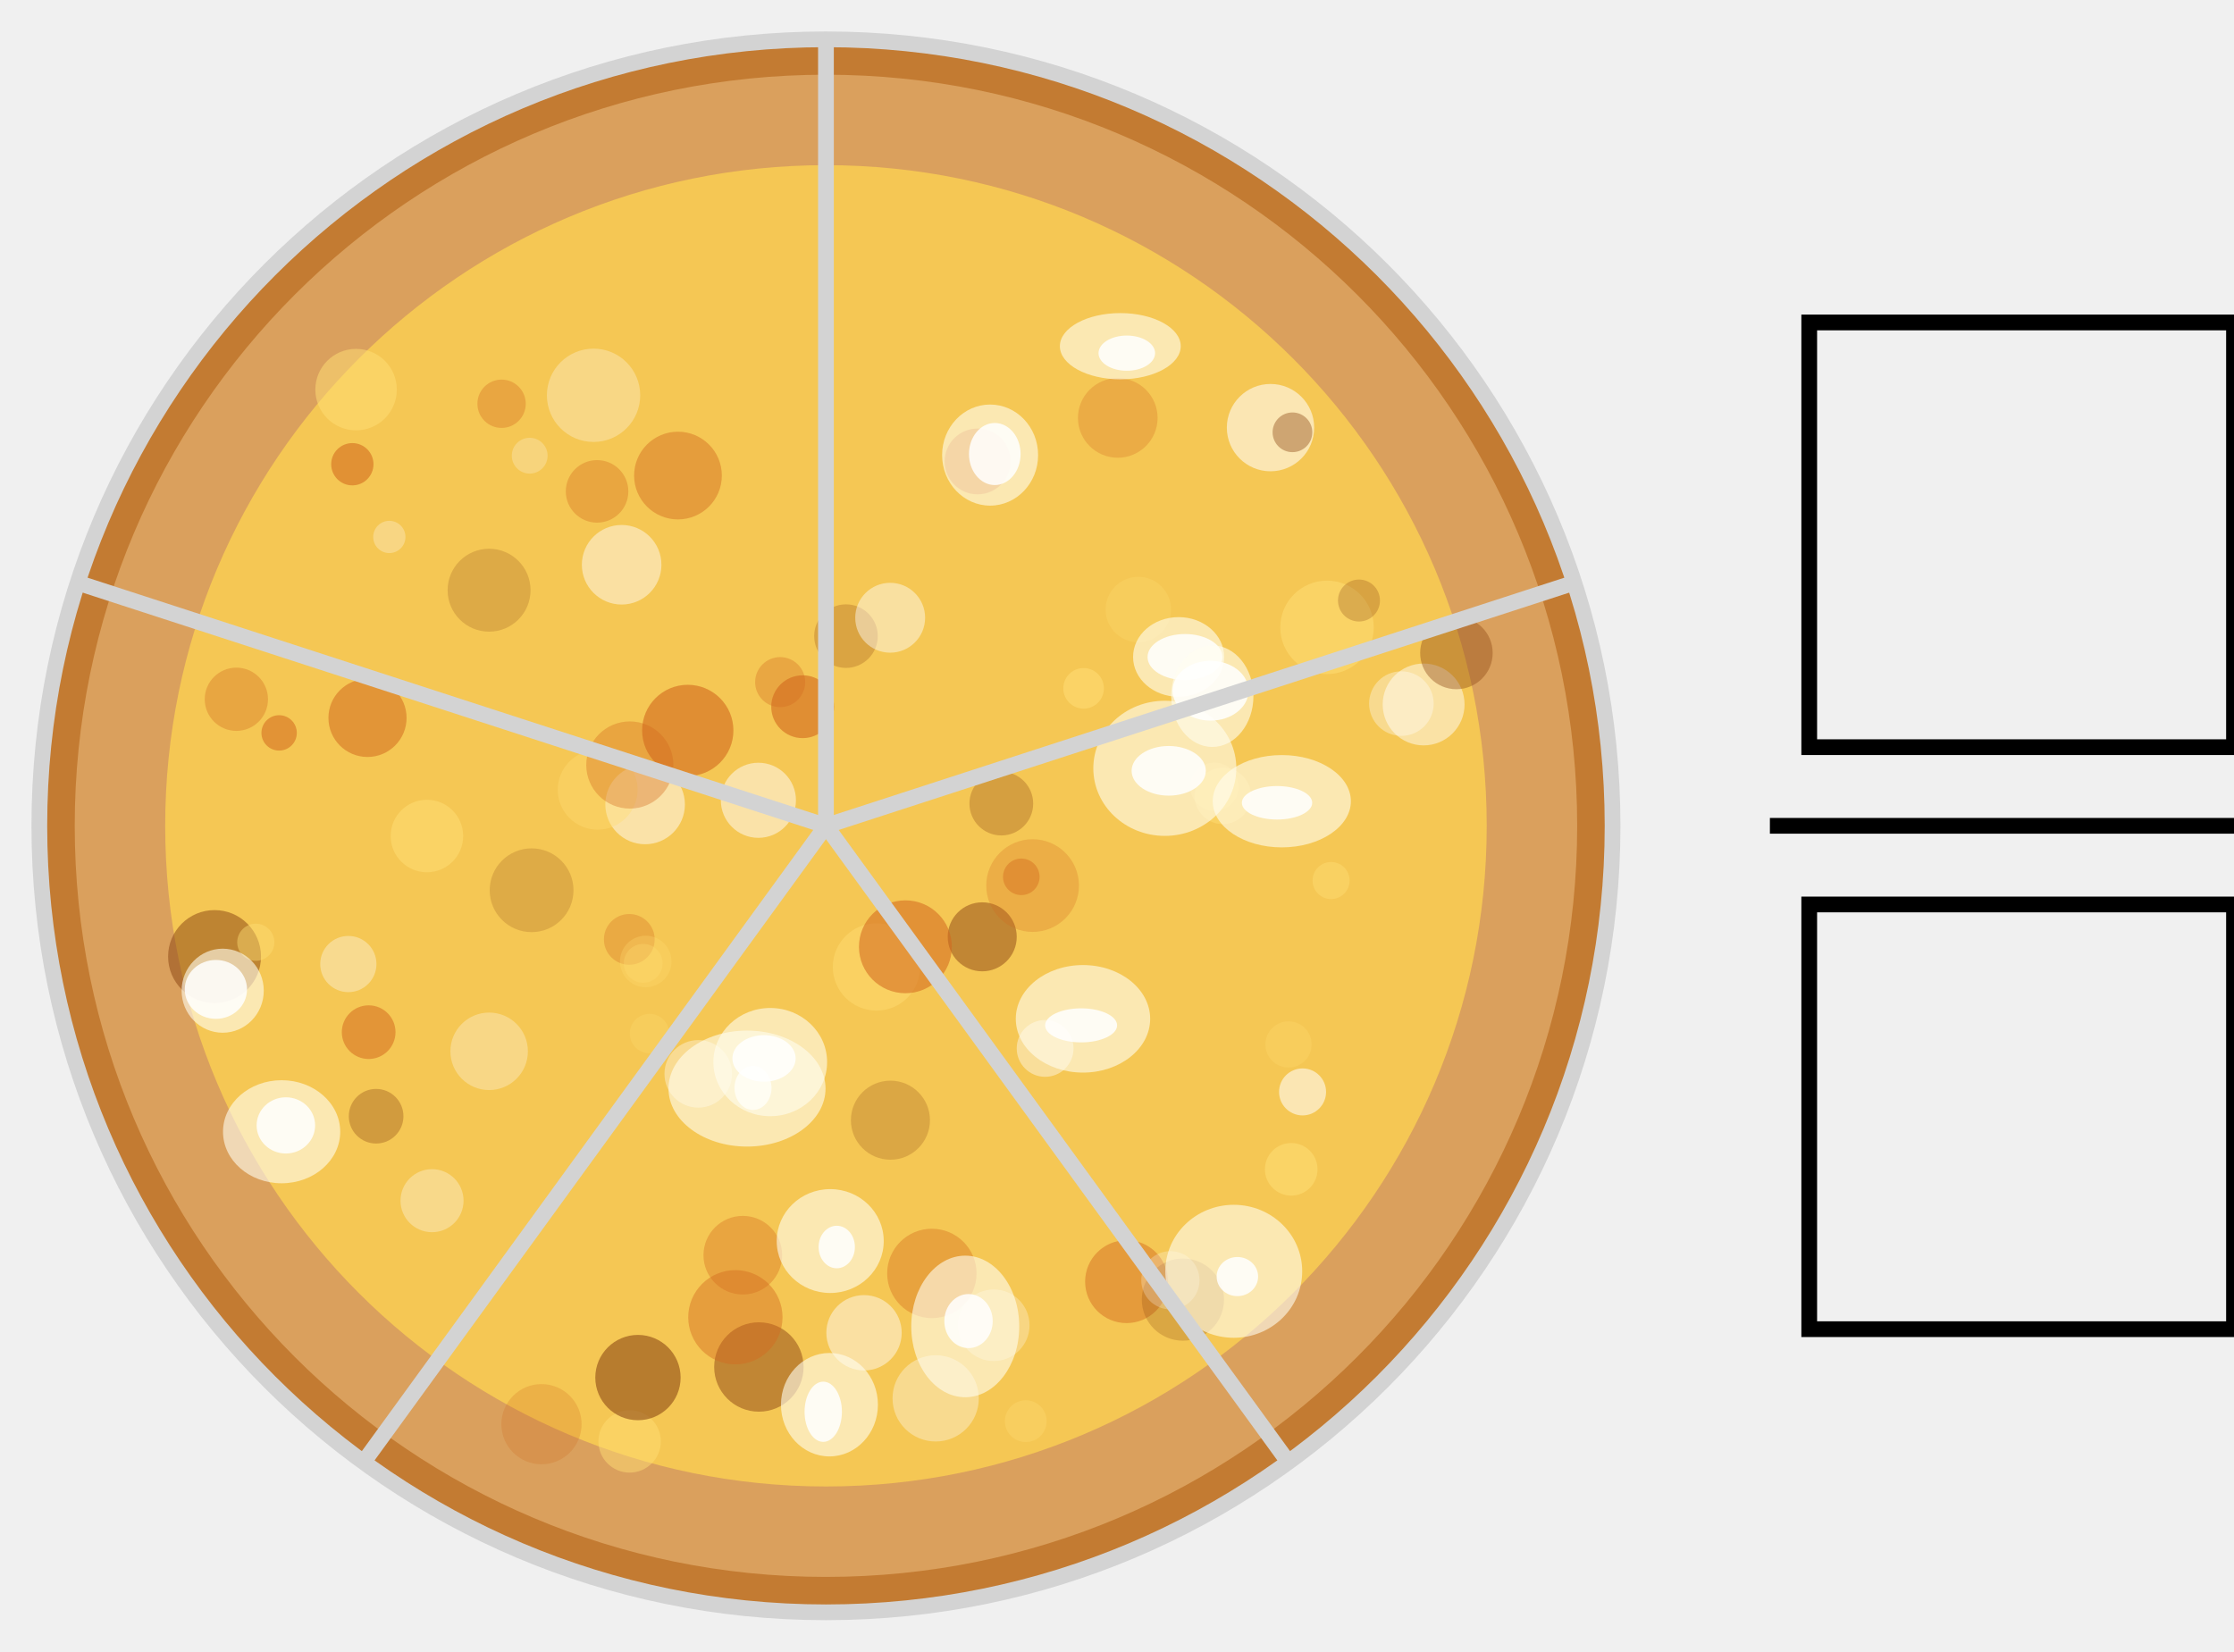
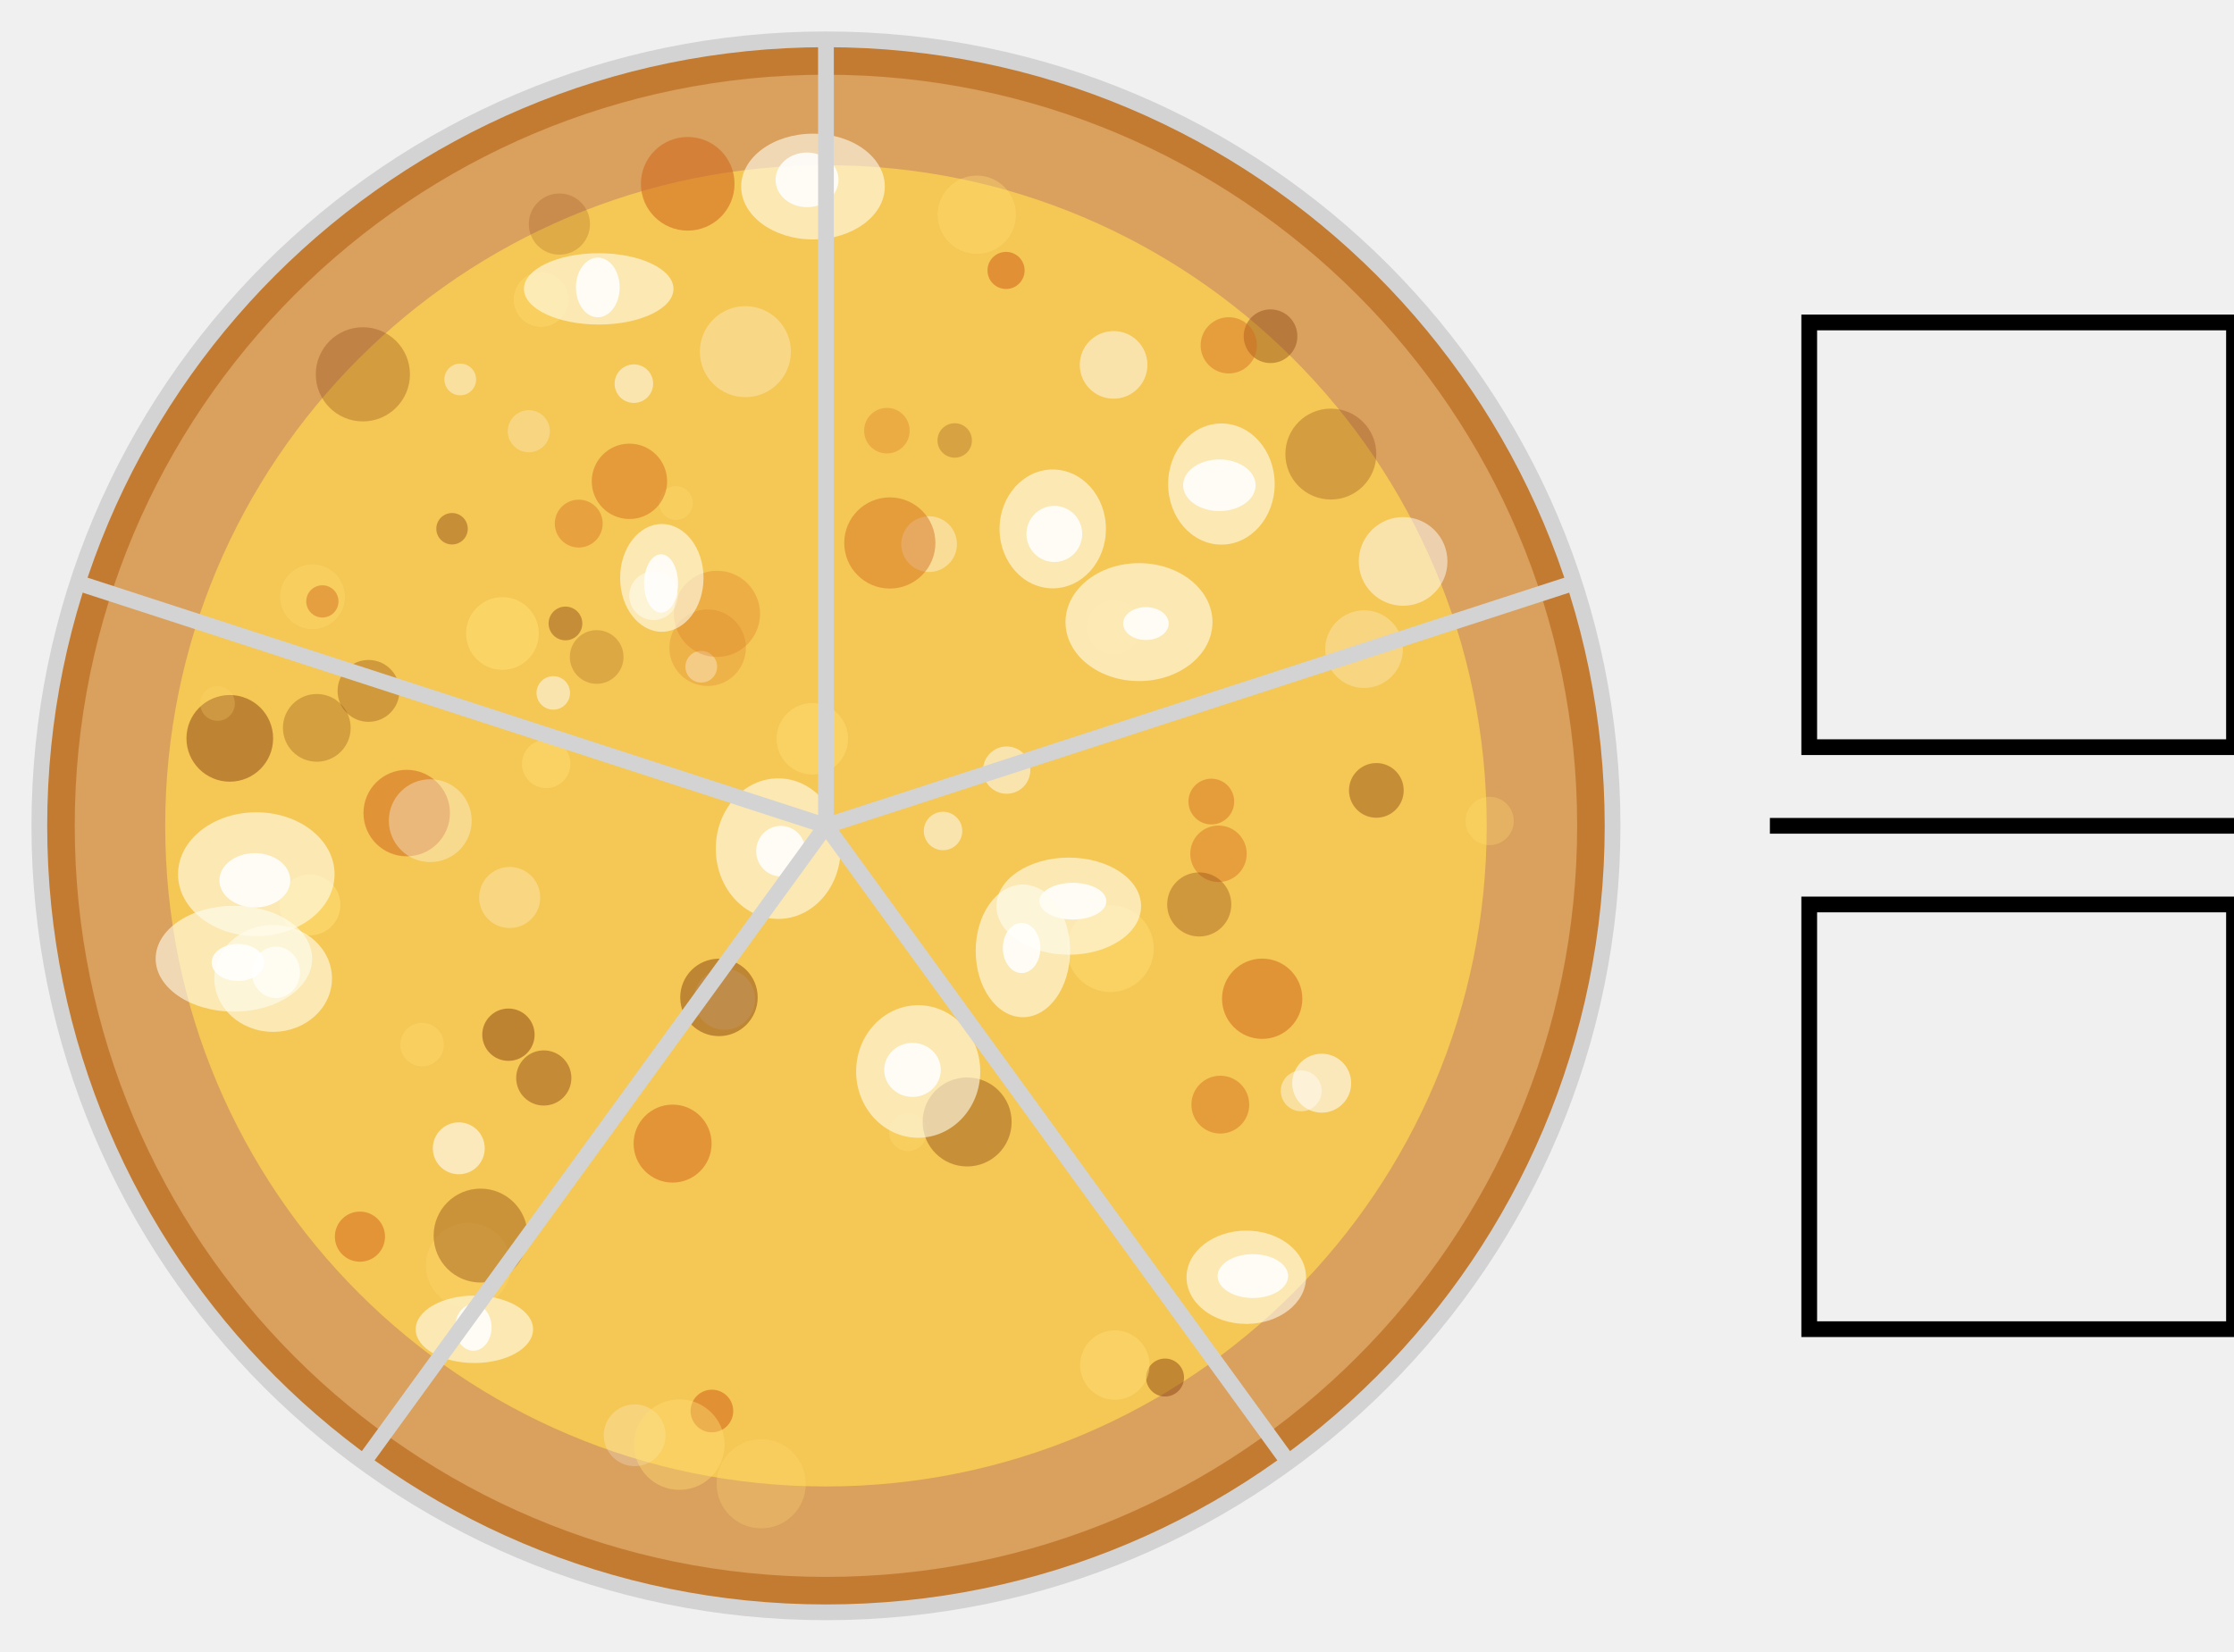
<svg xmlns="http://www.w3.org/2000/svg" xmlns:xlink="http://www.w3.org/1999/xlink" width="284.0" height="210" viewBox="0 0 284.0 210">
  <defs>
-     <clipPath id="clip-4538421072-4473445328">
+     <clipPath id="clip-4575792976-4510819024">
      <circle cx="105.0" cy="105.0" r="100" fill="none" />
    </clipPath>
  </defs>
  <g>
    <circle cx="105.0" cy="105.0" r="100" fill="#F5C754" />
-     <use xlink:href="#clip-4538421072-4473445328" />
-     <g clip-path="url(#clip-4538421072-4473445328)">
+     <use xlink:href="#clip-4575792976-4510819024" />
+     <g clip-path="url(#clip-4575792976-4510819024)">
      <circle cx="105.0" cy="105.0" r="92" stroke="#DAA05D" stroke-width="16" fill="none" />
      <circle cx="105.0" cy="105.0" r="98" stroke="#C37B32" stroke-width="5" fill="none" />
-       <circle cx="102.039" cy="89.856" r="3.995" fill="#D2691E" fill-opacity="0.594" />
-       <circle cx="68.837" cy="181.081" r="5.098" fill="#D2691E" fill-opacity="0.227" />
-       <circle cx="80" cy="119.44" r="3.226" fill="#D2691E" fill-opacity="0.305" />
-       <circle cx="80.041" cy="183.27" r="3.967" fill="#FFDE75" fill-opacity="0.481" />
-       <circle cx="163.805" cy="132.797" r="2.941" fill="#FFDE75" fill-opacity="0.263" />
-       <circle cx="54.272" cy="106.297" r="4.609" fill="#FFDE75" fill-opacity="0.513" />
-       <circle cx="96.411" cy="101.754" r="4.775" fill="#FFFFFF" fill-opacity="0.489" />
-       <circle cx="180.98" cy="89.57" r="5.204" fill="#FFFFFF" fill-opacity="0.473" />
-       <circle cx="124.272" cy="58.671" r="4.182" fill="#D2691E" fill-opacity="0.459" />
-       <circle cx="82.089" cy="122.248" r="3.274" fill="#FFDE75" fill-opacity="0.271" />
-       <circle cx="82.01" cy="102.283" r="5.059" fill="#FFFFFF" fill-opacity="0.49" />
-       <circle cx="107.547" cy="80.882" r="4.042" fill="#8B4513" fill-opacity="0.259" />
-       <circle cx="45.267" cy="49.538" r="5.18" fill="#FFDE75" fill-opacity="0.512" />
-       <circle cx="113.197" cy="142.428" r="5.026" fill="#8B4513" fill-opacity="0.239" />
-       <circle cx="161.515" cy="54.371" r="5.552" fill="#FFFFFF" fill-opacity="0.552" />
-       <circle cx="75.903" cy="62.477" r="3.975" fill="#D2691E" fill-opacity="0.352" />
-       <circle cx="168.699" cy="79.769" r="5.941" fill="#FFDE75" fill-opacity="0.522" />
-       <circle cx="155.458" cy="101.195" r="3.593" fill="#FFDE75" fill-opacity="0.493" />
-       <circle cx="63.764" cy="51.337" r="3.073" fill="#D2691E" fill-opacity="0.347" />
-       <circle cx="49.493" cy="68.272" r="2.05" fill="#FFFFFF" fill-opacity="0.274" />
-       <circle cx="124.867" cy="119.114" r="4.387" fill="#8B4513" fill-opacity="0.489" />
-       <circle cx="54.922" cy="152.663" r="4.008" fill="#FFFFFF" fill-opacity="0.319" />
-       <circle cx="131.272" cy="112.598" r="5.893" fill="#D2691E" fill-opacity="0.255" />
-       <circle cx="126.33" cy="168.502" r="4.552" fill="#FFFFFF" fill-opacity="0.277" />
-       <circle cx="79.027" cy="71.807" r="5.058" fill="#FFFFFF" fill-opacity="0.454" />
-       <circle cx="67.338" cy="57.94" r="2.277" fill="#FFFFFF" fill-opacity="0.234" />
-       <circle cx="27.275" cy="121.621" r="5.906" fill="#8B4513" fill-opacity="0.514" />
-       <circle cx="86.188" cy="60.465" r="5.577" fill="#D2691E" fill-opacity="0.445" />
-       <circle cx="118.949" cy="177.798" r="5.482" fill="#FFFFFF" fill-opacity="0.346" />
-       <circle cx="88.766" cy="136.538" r="4.295" fill="#FFFFFF" fill-opacity="0.366" />
-       <circle cx="143.217" cy="162.957" r="5.27" fill="#D2691E" fill-opacity="0.467" />
-       <circle cx="32.516" cy="119.805" r="2.359" fill="#FFDE75" fill-opacity="0.436" />
-       <circle cx="75.979" cy="100.415" r="5.073" fill="#FFDE75" fill-opacity="0.399" />
-       <circle cx="111.426" cy="122.942" r="5.554" fill="#FFDE75" fill-opacity="0.451" />
-       <circle cx="172.761" cy="76.355" r="2.669" fill="#8B4513" fill-opacity="0.276" />
-       <circle cx="75.456" cy="50.261" r="5.932" fill="#FFFFFF" fill-opacity="0.287" />
-       <circle cx="81.767" cy="122.488" r="2.468" fill="#FFDE75" fill-opacity="0.294" />
-       <circle cx="109.84" cy="169.459" r="4.79" fill="#FFFFFF" fill-opacity="0.454" />
-       <circle cx="96.473" cy="173.808" r="5.683" fill="#8B4513" fill-opacity="0.489" />
-       <circle cx="164.148" cy="148.675" r="3.345" fill="#FFDE75" fill-opacity="0.549" />
-       <circle cx="178.153" cy="89.458" r="4.104" fill="#FFFFFF" fill-opacity="0.345" />
-       <circle cx="127.294" cy="102.172" r="4.051" fill="#8B4513" fill-opacity="0.303" />
-       <circle cx="142.098" cy="53.137" r="5.063" fill="#D2691E" fill-opacity="0.275" />
-       <circle cx="87.433" cy="92.872" r="5.803" fill="#D2691E" fill-opacity="0.595" />
-       <circle cx="35.485" cy="93.185" r="2.249" fill="#D2691E" fill-opacity="0.551" />
-       <circle cx="150.377" cy="165.241" r="5.225" fill="#8B4513" fill-opacity="0.249" />
-       <circle cx="137.755" cy="87.522" r="2.58" fill="#FFDE75" fill-opacity="0.56" />
-       <circle cx="144.711" cy="77.502" r="4.161" fill="#FFDE75" fill-opacity="0.23" />
-       <circle cx="99.179" cy="86.73" r="3.183" fill="#D2691E" fill-opacity="0.332" />
-       <circle cx="47.815" cy="141.924" r="3.472" fill="#8B4513" fill-opacity="0.337" />
-       <circle cx="118.463" cy="161.912" r="5.681" fill="#D2691E" fill-opacity="0.39" />
-       <circle cx="129.834" cy="111.486" r="2.325" fill="#D2691E" fill-opacity="0.423" />
-       <circle cx="81.101" cy="175.153" r="5.424" fill="#8B4513" fill-opacity="0.58" />
-       <circle cx="62.176" cy="75.042" r="5.272" fill="#8B4513" fill-opacity="0.219" />
-       <circle cx="46.719" cy="91.279" r="4.968" fill="#D2691E" fill-opacity="0.535" />
-       <circle cx="164.304" cy="54.967" r="2.524" fill="#8B4513" fill-opacity="0.405" />
-       <circle cx="82.568" cy="131.412" r="2.503" fill="#FFDE75" fill-opacity="0.247" />
-       <circle cx="132.865" cy="133.301" r="3.613" fill="#FFFFFF" fill-opacity="0.413" />
-       <circle cx="44.791" cy="59.026" r="2.688" fill="#D2691E" fill-opacity="0.58" />
-       <circle cx="44.283" cy="122.575" r="3.573" fill="#FFFFFF" fill-opacity="0.344" />
-       <circle cx="30.048" cy="88.909" r="4.022" fill="#D2691E" fill-opacity="0.34" />
-       <circle cx="185.149" cy="83.023" r="4.609" fill="#8B4513" fill-opacity="0.397" />
-       <circle cx="94.43" cy="159.594" r="4.999" fill="#D2691E" fill-opacity="0.371" />
-       <circle cx="148.788" cy="162.782" r="3.702" fill="#FFFFFF" fill-opacity="0.249" />
-       <circle cx="80.069" cy="97.268" r="5.541" fill="#D2691E" fill-opacity="0.358" />
-       <circle cx="130.402" cy="180.697" r="2.656" fill="#FFDE75" fill-opacity="0.336" />
-       <circle cx="165.591" cy="138.833" r="2.988" fill="#FFFFFF" fill-opacity="0.557" />
-       <circle cx="154.39" cy="100.035" r="3.08" fill="#FFDE75" fill-opacity="0.38" />
-       <circle cx="62.183" cy="133.671" r="4.926" fill="#FFFFFF" fill-opacity="0.29" />
-       <circle cx="67.58" cy="113.192" r="5.326" fill="#8B4513" fill-opacity="0.217" />
-       <circle cx="46.866" cy="131.236" r="3.413" fill="#D2691E" fill-opacity="0.527" />
-       <circle cx="113.165" cy="78.545" r="4.442" fill="#FFFFFF" fill-opacity="0.444" />
-       <circle cx="169.218" cy="111.958" r="2.356" fill="#FFDE75" fill-opacity="0.442" />
-       <circle cx="115.101" cy="120.381" r="5.905" fill="#D2691E" fill-opacity="0.565" />
-       <circle cx="93.486" cy="167.484" r="5.993" fill="#D2691E" fill-opacity="0.432" />
-       <ellipse cx="125.869" cy="57.862" rx="6.102" ry="6.427" fill="#FFFDF0" fill-opacity="0.6" />
-       <ellipse cx="126.463" cy="57.727" rx="3.281" ry="3.947" fill="#FFFFFF" fill-opacity="0.85" />
-       <ellipse cx="162.95" cy="101.872" rx="8.782" ry="5.869" fill="#FFFDF0" fill-opacity="0.6" />
-       <ellipse cx="162.345" cy="102.072" rx="4.472" ry="2.129" fill="#FFFFFF" fill-opacity="0.85" />
-       <ellipse cx="148.08" cy="97.69" rx="9.09" ry="8.591" fill="#FFFDF0" fill-opacity="0.6" />
-       <ellipse cx="148.575" cy="98.006" rx="4.717" ry="3.156" fill="#FFFFFF" fill-opacity="0.85" />
-       <ellipse cx="149.834" cy="83.529" rx="5.791" ry="5.065" fill="#FFFDF0" fill-opacity="0.6" />
-       <ellipse cx="150.644" cy="83.542" rx="4.759" ry="2.929" fill="#FFFFFF" fill-opacity="0.85" />
-       <ellipse cx="154.119" cy="88.513" rx="5.226" ry="6.458" fill="#FFFDF0" fill-opacity="0.6" />
-       <ellipse cx="153.894" cy="87.823" rx="4.829" ry="3.804" fill="#FFFFFF" fill-opacity="0.85" />
-       <ellipse cx="156.844" cy="161.641" rx="8.701" ry="8.454" fill="#FFFDF0" fill-opacity="0.6" />
-       <ellipse cx="157.304" cy="162.312" rx="2.636" ry="2.488" fill="#FFFFFF" fill-opacity="0.85" />
-       <ellipse cx="137.675" cy="129.54" rx="8.542" ry="6.837" fill="#FFFDF0" fill-opacity="0.6" />
-       <ellipse cx="137.438" cy="130.371" rx="4.575" ry="2.166" fill="#FFFFFF" fill-opacity="0.85" />
-       <ellipse cx="28.31" cy="125.965" rx="5.222" ry="5.344" fill="#FFFDF0" fill-opacity="0.6" />
-       <ellipse cx="27.446" cy="125.8" rx="3.958" ry="3.745" fill="#FFFFFF" fill-opacity="0.85" />
-       <ellipse cx="105.543" cy="157.796" rx="6.803" ry="6.604" fill="#FFFDF0" fill-opacity="0.6" />
-       <ellipse cx="106.373" cy="158.554" rx="2.308" ry="2.704" fill="#FFFFFF" fill-opacity="0.85" />
-       <ellipse cx="94.965" cy="138.409" rx="9.982" ry="7.374" fill="#FFFDF0" fill-opacity="0.6" />
-       <ellipse cx="95.726" cy="138.324" rx="2.355" ry="2.804" fill="#FFFFFF" fill-opacity="0.85" />
-       <ellipse cx="97.918" cy="135.04" rx="7.229" ry="6.879" fill="#FFFDF0" fill-opacity="0.6" />
-       <ellipse cx="97.127" cy="134.576" rx="4.02" ry="2.959" fill="#FFFFFF" fill-opacity="0.85" />
-       <ellipse cx="105.444" cy="178.603" rx="6.163" ry="6.575" fill="#FFFDF0" fill-opacity="0.6" />
-       <ellipse cx="104.656" cy="179.501" rx="2.374" ry="3.828" fill="#FFFFFF" fill-opacity="0.85" />
-       <ellipse cx="122.708" cy="168.653" rx="6.863" ry="9" fill="#FFFDF0" fill-opacity="0.6" />
-       <ellipse cx="123.124" cy="167.971" rx="3.076" ry="3.437" fill="#FFFFFF" fill-opacity="0.85" />
-       <ellipse cx="35.801" cy="143.897" rx="7.45" ry="6.553" fill="#FFFDF0" fill-opacity="0.6" />
-       <ellipse cx="36.342" cy="143.091" rx="3.719" ry="3.574" fill="#FFFFFF" fill-opacity="0.85" />
-       <ellipse cx="142.42" cy="44.018" rx="7.683" ry="4.21" fill="#FFFDF0" fill-opacity="0.6" />
-       <ellipse cx="143.247" cy="44.902" rx="3.595" ry="2.239" fill="#FFFFFF" fill-opacity="0.85" />
+       <circle cx="92.108" cy="127.05" r="3.882" fill="#FFFFFF" fill-opacity="0.276" />
+       <circle cx="173.41" cy="82.535" r="4.938" fill="#FFFFFF" fill-opacity="0.258" />
+       <circle cx="69.13" cy="137.061" r="3.507" fill="#8B4513" fill-opacity="0.461" />
+       <circle cx="39.729" cy="75.877" r="4.122" fill="#FFDE75" fill-opacity="0.307" />
+       <circle cx="80.683" cy="182.488" r="3.927" fill="#FFFFFF" fill-opacity="0.228" />
+       <circle cx="85.933" cy="63.96" r="2.149" fill="#FFDE75" fill-opacity="0.326" />
+       <circle cx="115.427" cy="143.957" r="2.409" fill="#FFDE75" fill-opacity="0.3" />
+       <circle cx="73.573" cy="66.573" r="3.043" fill="#D2691E" fill-opacity="0.379" />
+       <circle cx="161.518" cy="42.75" r="3.412" fill="#8B4513" fill-opacity="0.428" />
+       <circle cx="58.508" cy="48.245" r="2.018" fill="#FFFFFF" fill-opacity="0.441" />
+       <circle cx="168.021" cy="137.725" r="3.748" fill="#FFFFFF" fill-opacity="0.595" />
+       <circle cx="165.416" cy="138.703" r="2.597" fill="#FFFFFF" fill-opacity="0.438" />
+       <circle cx="83.085" cy="75.741" r="3.097" fill="#FFFFFF" fill-opacity="0.518" />
+       <circle cx="96.77" cy="188.654" r="5.673" fill="#FFDE75" fill-opacity="0.267" />
+       <circle cx="153.992" cy="101.916" r="2.908" fill="#D2691E" fill-opacity="0.434" />
+       <circle cx="70.337" cy="88.102" r="2.13" fill="#FFFFFF" fill-opacity="0.517" />
+       <circle cx="39.4" cy="115.049" r="3.879" fill="#FFDE75" fill-opacity="0.587" />
+       <circle cx="154.902" cy="108.555" r="3.588" fill="#D2691E" fill-opacity="0.428" />
+       <circle cx="59.544" cy="160.893" r="5.415" fill="#FFDE75" fill-opacity="0.286" />
+       <circle cx="178.372" cy="71.382" r="5.638" fill="#FFFFFF" fill-opacity="0.503" />
+       <circle cx="112.748" cy="54.76" r="2.895" fill="#D2691E" fill-opacity="0.284" />
+       <circle cx="46.13" cy="47.596" r="5.986" fill="#8B4513" fill-opacity="0.317" />
+       <circle cx="71.113" cy="28.488" r="3.887" fill="#8B4513" fill-opacity="0.213" />
+       <circle cx="160.457" cy="126.987" r="5.104" fill="#D2691E" fill-opacity="0.545" />
+       <circle cx="89.96" cy="82.359" r="4.863" fill="#D2691E" fill-opacity="0.214" />
+       <circle cx="141.152" cy="120.611" r="5.53" fill="#FFDE75" fill-opacity="0.475" />
+       <circle cx="119.884" cy="105.657" r="2.444" fill="#FFFFFF" fill-opacity="0.523" />
+       <circle cx="141.567" cy="46.392" r="4.3" fill="#FFFFFF" fill-opacity="0.507" />
+       <circle cx="40.981" cy="76.464" r="2.05" fill="#D2691E" fill-opacity="0.46" />
+       <circle cx="141.593" cy="79.772" r="3.455" fill="#FFDE75" fill-opacity="0.201" />
+       <circle cx="118.109" cy="69.184" r="3.543" fill="#FFFFFF" fill-opacity="0.391" />
+       <circle cx="80.018" cy="61.199" r="4.791" fill="#D2691E" fill-opacity="0.461" />
+       <circle cx="85.505" cy="145.405" r="4.956" fill="#D2691E" fill-opacity="0.541" />
+       <circle cx="174.97" cy="100.496" r="3.477" fill="#8B4513" fill-opacity="0.445" />
+       <circle cx="40.274" cy="92.545" r="4.304" fill="#8B4513" fill-opacity="0.305" />
+       <circle cx="87.427" cy="23.369" r="5.952" fill="#D2691E" fill-opacity="0.568" />
+       <circle cx="80.582" cy="48.781" r="2.451" fill="#FFFFFF" fill-opacity="0.533" />
+       <circle cx="61.097" cy="157.101" r="5.97" fill="#8B4513" fill-opacity="0.406" />
+       <circle cx="75.853" cy="83.533" r="3.411" fill="#8B4513" fill-opacity="0.237" />
+       <circle cx="71.884" cy="79.27" r="2.143" fill="#8B4513" fill-opacity="0.444" />
+       <circle cx="57.467" cy="67.229" r="2" fill="#8B4513" fill-opacity="0.434" />
+       <circle cx="45.758" cy="157.236" r="3.186" fill="#D2691E" fill-opacity="0.539" />
+       <circle cx="121.369" cy="56.003" r="2.187" fill="#8B4513" fill-opacity="0.278" />
+       <circle cx="58.323" cy="146.005" r="3.302" fill="#FFFFFF" fill-opacity="0.6" />
+       <circle cx="51.706" cy="103.379" r="5.498" fill="#D2691E" fill-opacity="0.54" />
+       <circle cx="63.871" cy="80.546" r="4.626" fill="#FFDE75" fill-opacity="0.567" />
+       <circle cx="152.455" cy="114.997" r="4.074" fill="#8B4513" fill-opacity="0.357" />
+       <circle cx="155.133" cy="140.451" r="3.676" fill="#D2691E" fill-opacity="0.445" />
+       <circle cx="53.659" cy="132.814" r="2.771" fill="#FFDE75" fill-opacity="0.353" />
+       <circle cx="69.437" cy="97.124" r="3.084" fill="#FFDE75" fill-opacity="0.472" />
+       <circle cx="127.976" cy="97.916" r="3.005" fill="#FFFFFF" fill-opacity="0.526" />
+       <circle cx="46.848" cy="87.846" r="3.933" fill="#8B4513" fill-opacity="0.354" />
+       <circle cx="89.148" cy="84.771" r="2.014" fill="#FFFFFF" fill-opacity="0.334" />
+       <circle cx="54.697" cy="104.345" r="5.265" fill="#FFFFFF" fill-opacity="0.346" />
+       <circle cx="122.948" cy="142.654" r="5.658" fill="#8B4513" fill-opacity="0.422" />
+       <circle cx="90.501" cy="179.406" r="2.711" fill="#D2691E" fill-opacity="0.585" />
+       <circle cx="68.784" cy="38.077" r="3.478" fill="#FFDE75" fill-opacity="0.4" />
+       <circle cx="148.109" cy="175.149" r="2.412" fill="#8B4513" fill-opacity="0.495" />
+       <circle cx="29.213" cy="93.879" r="5.509" fill="#8B4513" fill-opacity="0.504" />
+       <circle cx="103.268" cy="93.936" r="4.547" fill="#FFDE75" fill-opacity="0.474" />
+       <circle cx="64.794" cy="114.113" r="3.885" fill="#FFFFFF" fill-opacity="0.272" />
+       <circle cx="67.227" cy="54.828" r="2.676" fill="#FFFFFF" fill-opacity="0.262" />
+       <circle cx="27.65" cy="89.442" r="2.206" fill="#FFDE75" fill-opacity="0.218" />
+       <circle cx="91.144" cy="78.048" r="5.477" fill="#D2691E" fill-opacity="0.259" />
+       <circle cx="91.398" cy="126.819" r="4.922" fill="#8B4513" fill-opacity="0.508" />
+       <circle cx="124.174" cy="27.301" r="4.977" fill="#FFDE75" fill-opacity="0.379" />
+       <circle cx="86.368" cy="183.677" r="5.754" fill="#FFDE75" fill-opacity="0.416" />
+       <circle cx="127.896" cy="34.385" r="2.359" fill="#D2691E" fill-opacity="0.578" />
+       <circle cx="113.121" cy="69.036" r="5.794" fill="#D2691E" fill-opacity="0.459" />
+       <circle cx="189.363" cy="104.382" r="3.078" fill="#FFDE75" fill-opacity="0.297" />
+       <circle cx="64.636" cy="131.559" r="3.326" fill="#8B4513" fill-opacity="0.521" />
+       <circle cx="141.724" cy="173.562" r="4.414" fill="#FFDE75" fill-opacity="0.489" />
+       <circle cx="156.209" cy="43.908" r="3.576" fill="#D2691E" fill-opacity="0.432" />
+       <circle cx="94.759" cy="44.711" r="5.788" fill="#FFFFFF" fill-opacity="0.292" />
+       <circle cx="169.184" cy="57.734" r="5.779" fill="#8B4513" fill-opacity="0.316" />
+       <ellipse cx="158.435" cy="162.399" rx="7.598" ry="5.933" fill="#FFFDF0" fill-opacity="0.6" />
+       <ellipse cx="159.272" cy="162.25" rx="4.484" ry="2.788" fill="#FFFFFF" fill-opacity="0.85" />
+       <ellipse cx="103.353" cy="23.721" rx="9.132" ry="6.725" fill="#FFFDF0" fill-opacity="0.6" />
+       <ellipse cx="102.594" cy="22.869" rx="4.003" ry="3.474" fill="#FFFFFF" fill-opacity="0.85" />
+       <ellipse cx="60.306" cy="169.016" rx="7.464" ry="4.288" fill="#FFFDF0" fill-opacity="0.6" />
+       <ellipse cx="60.174" cy="168.779" rx="2.318" ry="2.964" fill="#FFFFFF" fill-opacity="0.85" />
+       <ellipse cx="116.726" cy="136.234" rx="7.891" ry="8.427" fill="#FFFDF0" fill-opacity="0.6" />
+       <ellipse cx="116.001" cy="136.034" rx="3.599" ry="3.439" fill="#FFFFFF" fill-opacity="0.85" />
+       <ellipse cx="32.583" cy="111.152" rx="9.951" ry="7.875" fill="#FFFDF0" fill-opacity="0.6" />
+       <ellipse cx="32.397" cy="111.93" rx="4.506" ry="3.457" fill="#FFFFFF" fill-opacity="0.85" />
+       <ellipse cx="133.831" cy="67.25" rx="6.764" ry="7.557" fill="#FFFDF0" fill-opacity="0.6" />
+       <ellipse cx="134.031" cy="67.888" rx="3.547" ry="3.569" fill="#FFFFFF" fill-opacity="0.85" />
+       <ellipse cx="76.113" cy="36.73" rx="9.505" ry="4.537" fill="#FFFDF0" fill-opacity="0.6" />
+       <ellipse cx="75.997" cy="36.547" rx="2.782" ry="3.796" fill="#FFFFFF" fill-opacity="0.85" />
+       <ellipse cx="135.867" cy="115.214" rx="9.198" ry="6.176" fill="#FFFDF0" fill-opacity="0.6" />
+       <ellipse cx="136.392" cy="114.581" rx="4.256" ry="2.338" fill="#FFFFFF" fill-opacity="0.85" />
+       <ellipse cx="98.932" cy="107.901" rx="7.941" ry="8.938" fill="#FFFDF0" fill-opacity="0.6" />
+       <ellipse cx="99.263" cy="108.22" rx="3.133" ry="3.215" fill="#FFFFFF" fill-opacity="0.85" />
+       <ellipse cx="34.722" cy="124.402" rx="7.482" ry="6.798" fill="#FFFDF0" fill-opacity="0.6" />
+       <ellipse cx="35.072" cy="123.627" rx="3.062" ry="3.268" fill="#FFFFFF" fill-opacity="0.85" />
+       <ellipse cx="130.038" cy="120.899" rx="6.003" ry="8.437" fill="#FFFDF0" fill-opacity="0.6" />
+       <ellipse cx="129.875" cy="120.535" rx="2.388" ry="3.193" fill="#FFFFFF" fill-opacity="0.85" />
+       <ellipse cx="29.737" cy="121.895" rx="9.949" ry="6.732" fill="#FFFDF0" fill-opacity="0.6" />
+       <ellipse cx="30.241" cy="122.374" rx="3.343" ry="2.358" fill="#FFFFFF" fill-opacity="0.85" />
+       <ellipse cx="155.273" cy="61.544" rx="6.774" ry="7.704" fill="#FFFDF0" fill-opacity="0.6" />
+       <ellipse cx="155.013" cy="61.697" rx="4.609" ry="3.283" fill="#FFFFFF" fill-opacity="0.85" />
+       <ellipse cx="84.135" cy="73.477" rx="5.302" ry="6.853" fill="#FFFDF0" fill-opacity="0.6" />
+       <ellipse cx="84.038" cy="74.182" rx="2.157" ry="3.714" fill="#FFFFFF" fill-opacity="0.85" />
+       <ellipse cx="144.796" cy="79.099" rx="9.344" ry="7.499" fill="#FFFDF0" fill-opacity="0.6" />
+       <ellipse cx="145.676" cy="79.283" rx="2.898" ry="2.091" fill="#FFFFFF" fill-opacity="0.85" />
    </g>
    <path d="M105.0,105.0 L105.0,5.0" stroke="lightgray" stroke-width="2" />
    <path d="M105.0,105.0 L200.106,74.098" stroke="lightgray" stroke-width="2" />
    <path d="M105.0,105.0 L163.779,185.902" stroke="lightgray" stroke-width="2" />
    <path d="M105.0,105.0 L46.221,185.902" stroke="lightgray" stroke-width="2" />
    <path d="M105.0,105.0 L9.894,74.098" stroke="lightgray" stroke-width="2" />
    <circle cx="105.0" cy="105.0" r="100" fill="none" stroke="lightgray" stroke-width="2" />
    <rect x="230.0" y="41.0" width="54.0" height="54.0" fill="none" stroke="black" stroke-width="2" />
    <rect x="230.0" y="115.0" width="54.0" height="54.0" fill="none" stroke="black" stroke-width="2" />
    <path d="M225.0,105.0 L289.0,105.0" stroke="black" stroke-width="2" />
  </g>
</svg>
